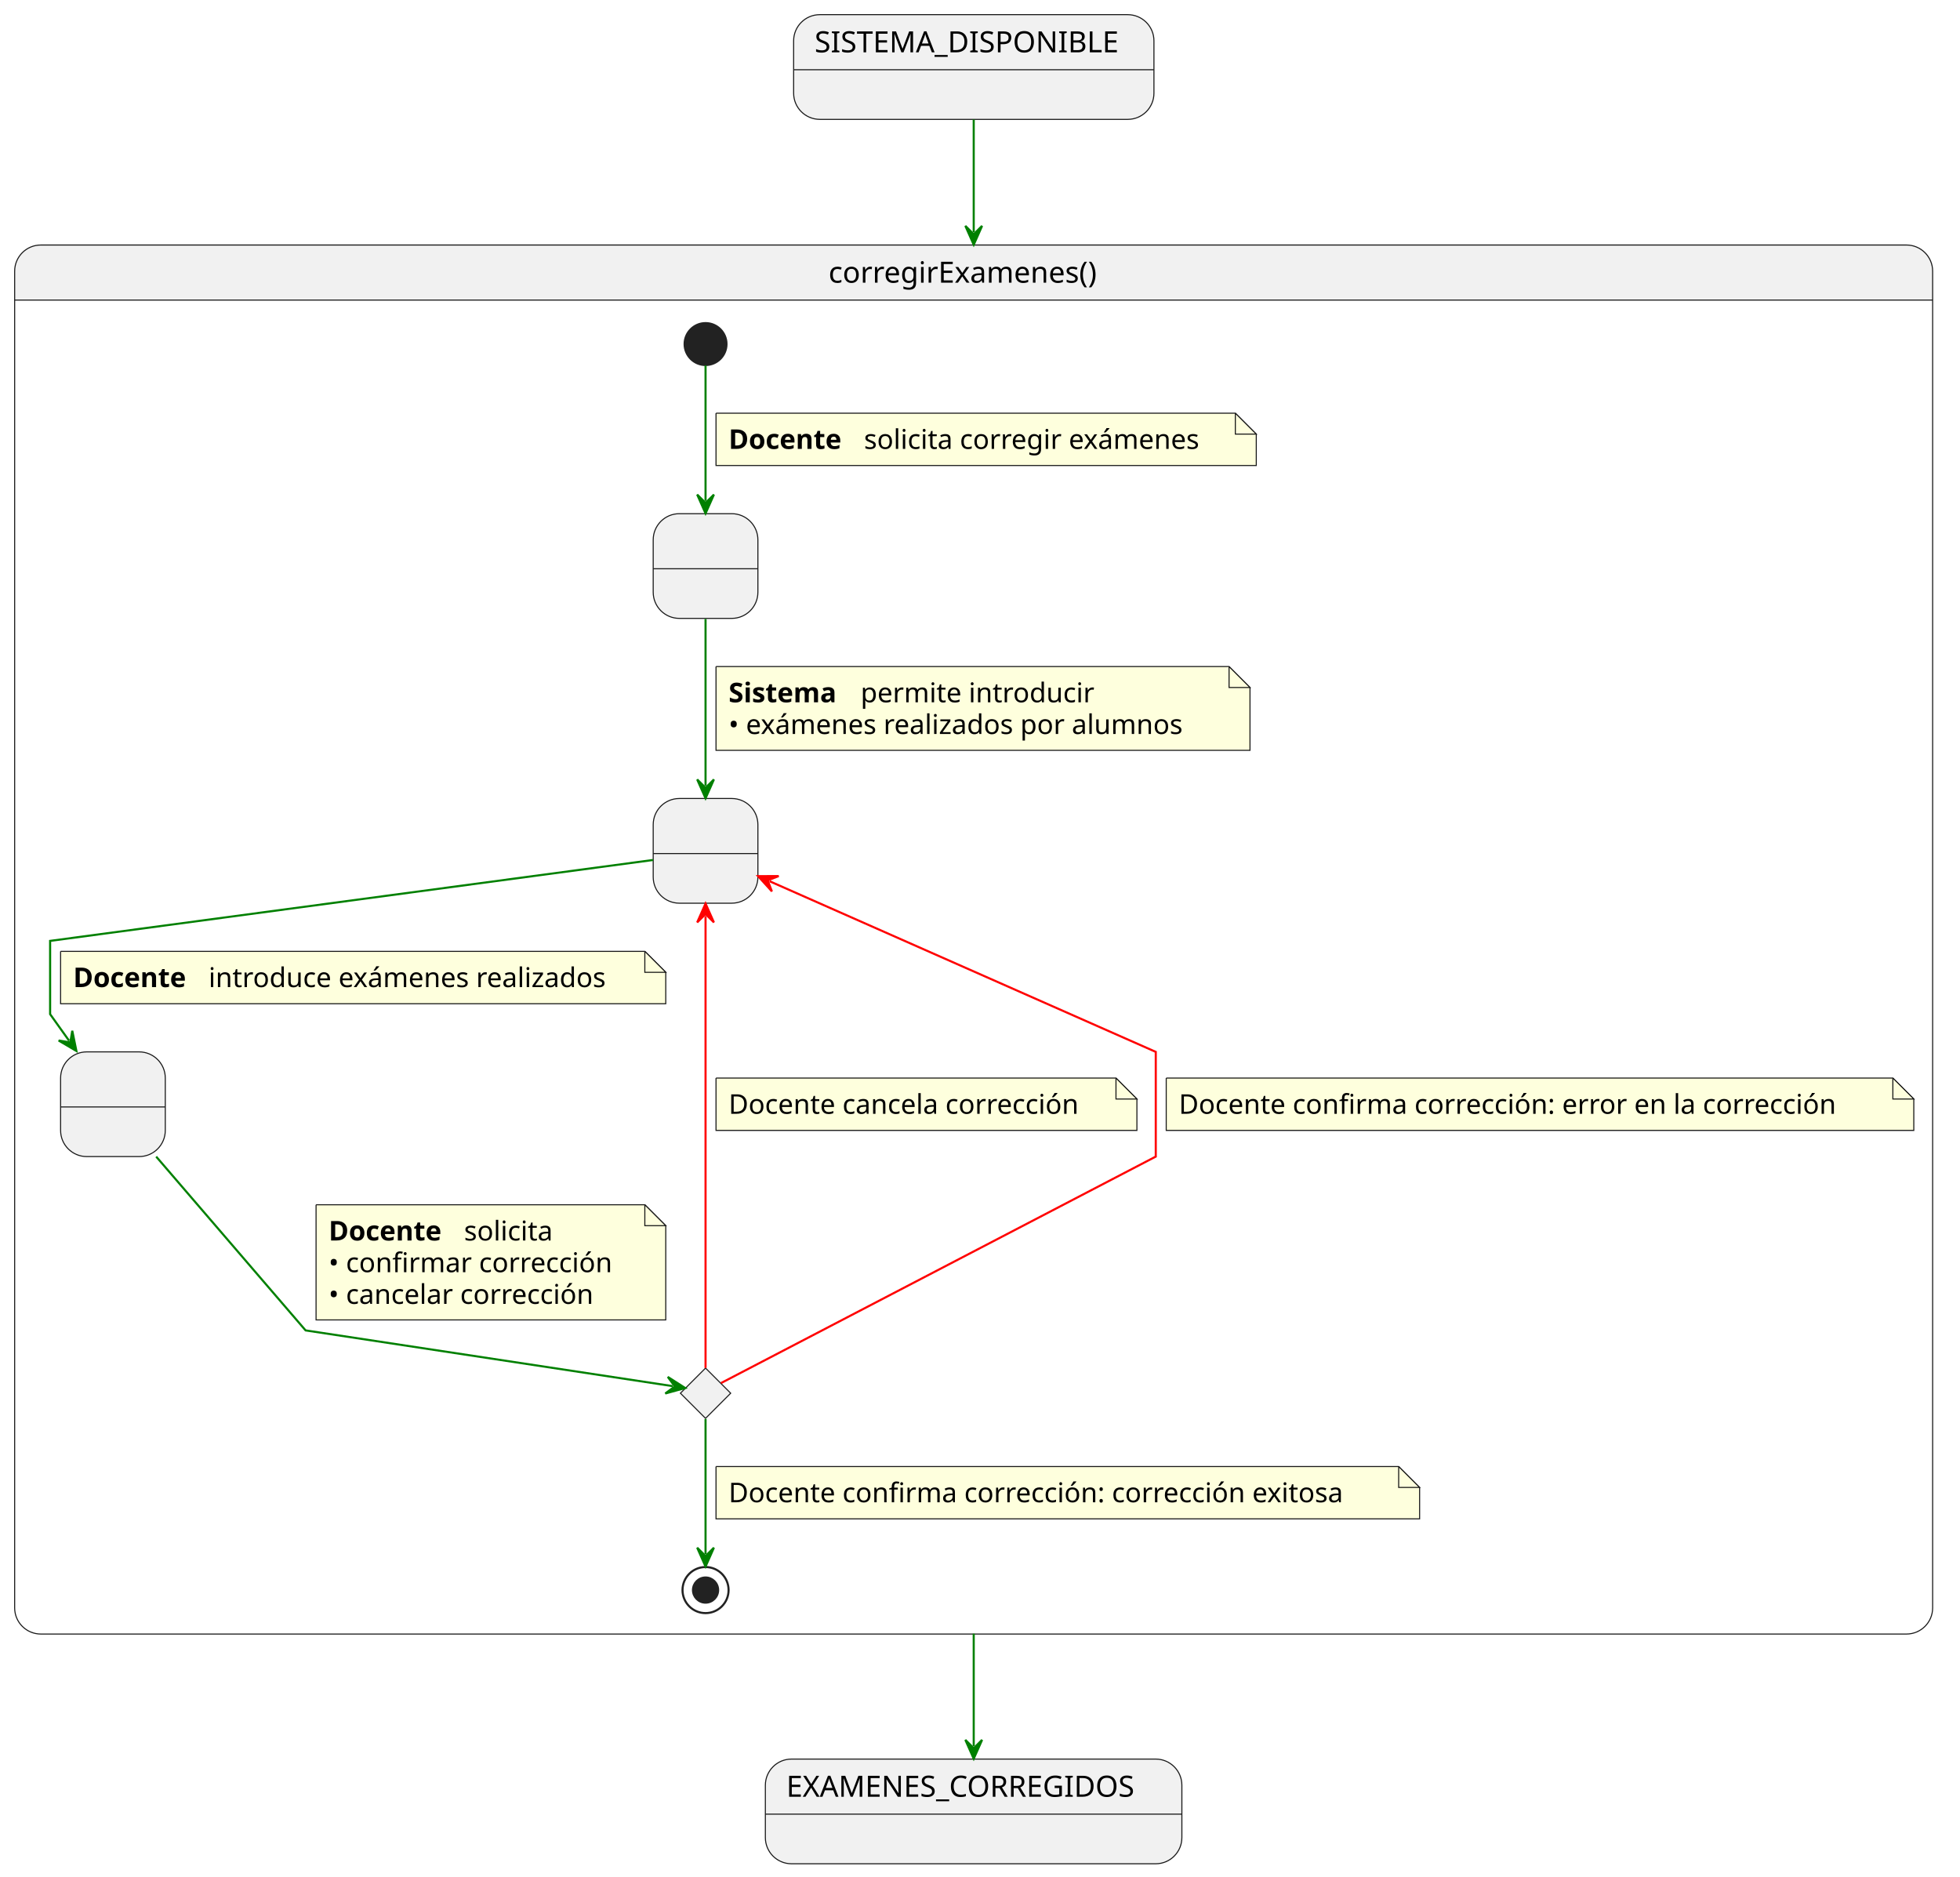
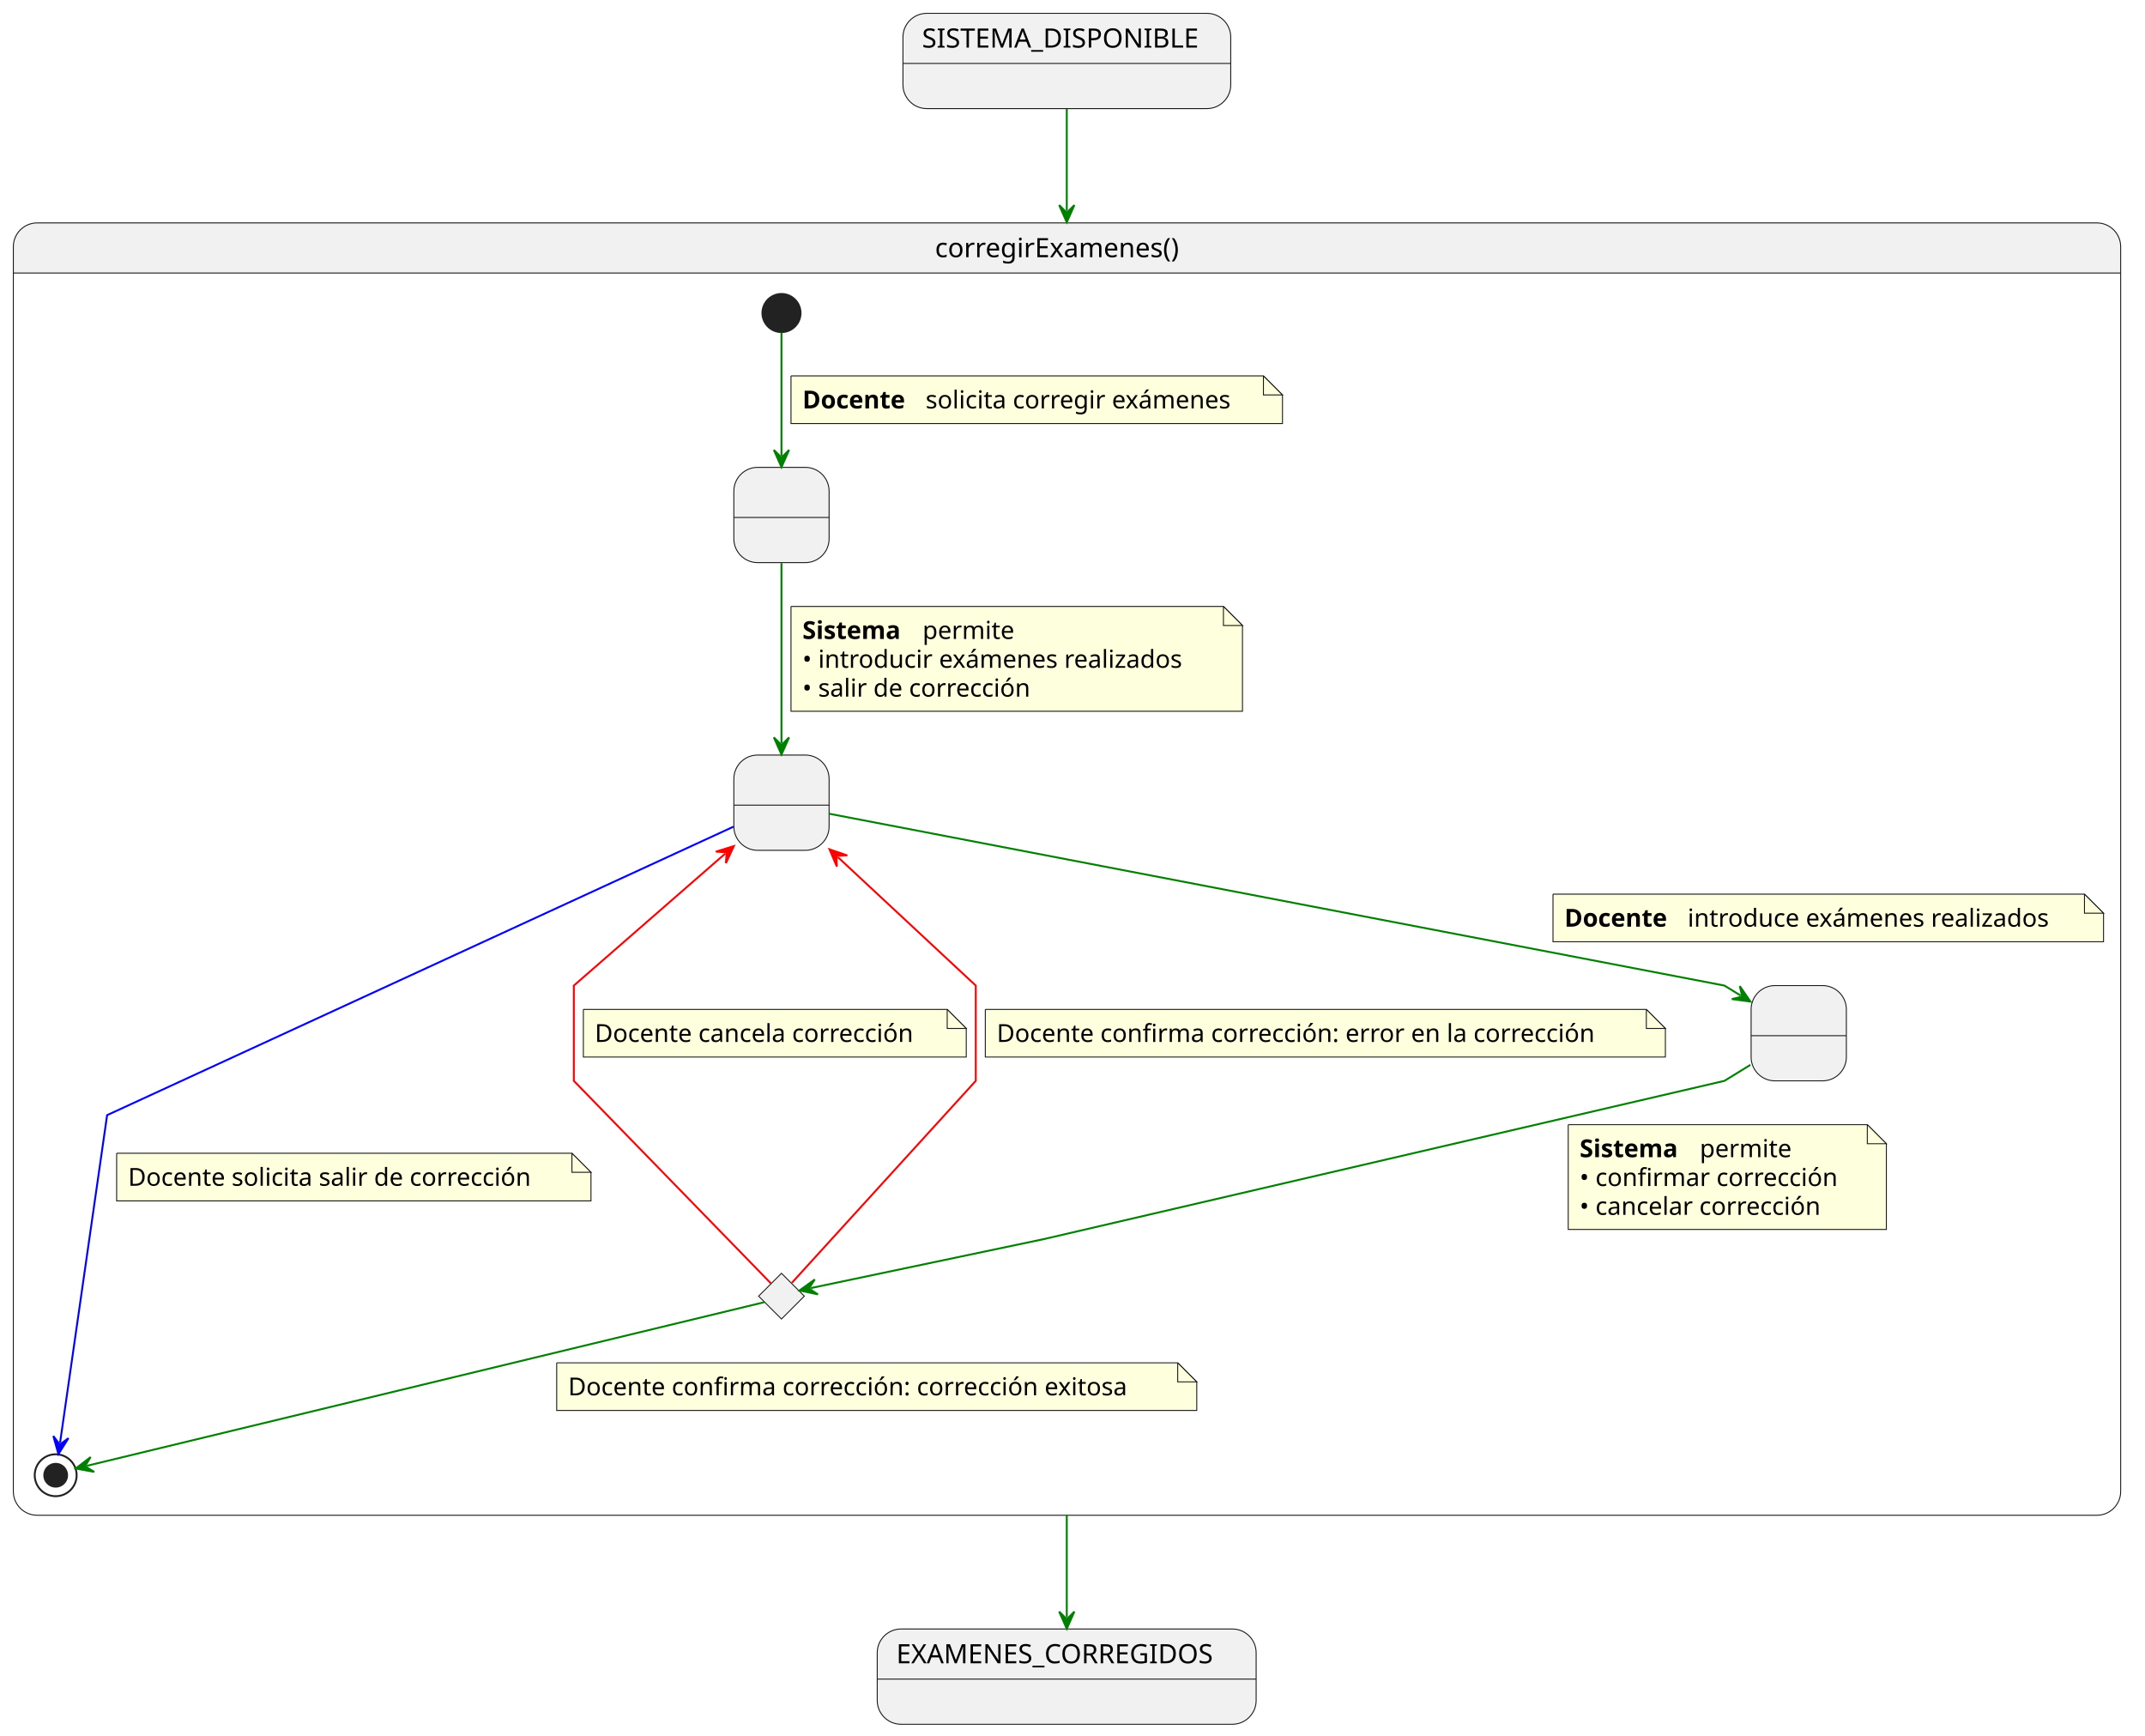
- <svg xmlns="http://www.w3.org/2000/svg" contentStyleType="text/css" data-diagram-type="STATE" height="896px" preserveAspectRatio="none" style="width:936px;height:896px;background:#FFFFFF;" version="1.1" viewBox="0 0 936 896" width="936px" zoomAndPan="magnify">
+ <svg xmlns="http://www.w3.org/2000/svg" contentStyleType="text/css" data-diagram-type="STATE" height="911px" preserveAspectRatio="none" style="width:1126px;height:911px;background:#FFFFFF;" version="1.1" viewBox="0 0 1126 911" width="1126px" zoomAndPan="magnify">
  <defs />
  <g>
-     <path d="M19.5,117 L910.436,117 A12.5,12.5 0 0 1 922.936,129.5 L922.936,143.297 L7,143.297 L7,129.5 A12.5,12.5 0 0 1 19.5,117" fill="#F1F1F1" />
-     <rect fill="none" height="663.297" rx="12.5" ry="12.5" style="stroke:#181818;stroke-width:0.5;" width="915.936" x="7" y="117" />
-     <line style="stroke:#181818;stroke-width:0.5;" x1="7" x2="922.936" y1="143.297" y2="143.297" />
-     <text fill="#000000" font-family="sans-serif" font-size="14" lengthAdjust="spacing" textLength="138.585" x="395.676" y="134.995">corregirExamenes()</text>
+     <path d="M19.5,117 L1100.729,117 A12.5,12.5 0 0 1 1113.229,129.5 L1113.229,143.297 L7,143.297 L7,129.5 A12.5,12.5 0 0 1 19.5,117" fill="#F1F1F1" />
+     <rect fill="none" height="678.297" rx="12.5" ry="12.5" style="stroke:#181818;stroke-width:0.5;" width="1106.229" x="7" y="117" />
+     <line style="stroke:#181818;stroke-width:0.5;" x1="7" x2="1113.229" y1="143.297" y2="143.297" />
+     <text fill="#000000" font-family="sans-serif" font-size="14" lengthAdjust="spacing" textLength="138.585" x="490.822" y="134.995">corregirExamenes()</text>
    <g id="corregirExamenes.RequiringCorrection">
-       <rect fill="#F1F1F1" height="50" rx="12.5" ry="12.5" style="stroke:#181818;stroke-width:0.5;" width="50" x="311.936" y="245.297" />
-       <line style="stroke:#181818;stroke-width:0.5;" x1="311.936" x2="361.936" y1="271.594" y2="271.594" />
-       <text fill="#000000" font-family="sans-serif" font-size="14" lengthAdjust="spacing" textLength="4.45" x="334.711" y="263.292"> </text>
+       <rect fill="#F1F1F1" height="50" rx="12.5" ry="12.5" style="stroke:#181818;stroke-width:0.5;" width="50" x="385.229" y="245.297" />
+       <line style="stroke:#181818;stroke-width:0.5;" x1="385.229" x2="435.229" y1="271.594" y2="271.594" />
+       <text fill="#000000" font-family="sans-serif" font-size="14" lengthAdjust="spacing" textLength="4.45" x="408.004" y="263.292"> </text>
    </g>
    <g id="corregirExamenes.ProvidingDoneExams">
-       <rect fill="#F1F1F1" height="50" rx="12.5" ry="12.5" style="stroke:#181818;stroke-width:0.5;" width="50" x="311.936" y="381.297" />
-       <line style="stroke:#181818;stroke-width:0.5;" x1="311.936" x2="361.936" y1="407.594" y2="407.594" />
-       <text fill="#000000" font-family="sans-serif" font-size="14" lengthAdjust="spacing" textLength="4.45" x="334.711" y="399.292"> </text>
+       <rect fill="#F1F1F1" height="50" rx="12.5" ry="12.5" style="stroke:#181818;stroke-width:0.5;" width="50" x="385.229" y="396.297" />
+       <line style="stroke:#181818;stroke-width:0.5;" x1="385.229" x2="435.229" y1="422.594" y2="422.594" />
+       <text fill="#000000" font-family="sans-serif" font-size="14" lengthAdjust="spacing" textLength="4.45" x="408.004" y="414.292"> </text>
    </g>
    <g id="corregirExamenes.ProvidingConfirmation">
-       <rect fill="#F1F1F1" height="50" rx="12.5" ry="12.5" style="stroke:#181818;stroke-width:0.5;" width="50" x="28.936" y="502.297" />
-       <line style="stroke:#181818;stroke-width:0.5;" x1="28.936" x2="78.936" y1="528.594" y2="528.594" />
-       <text fill="#000000" font-family="sans-serif" font-size="14" lengthAdjust="spacing" textLength="4.45" x="51.711" y="520.292"> </text>
+       <rect fill="#F1F1F1" height="50" rx="12.5" ry="12.5" style="stroke:#181818;stroke-width:0.5;" width="50" x="919.23" y="517.297" />
+       <line style="stroke:#181818;stroke-width:0.5;" x1="919.23" x2="969.23" y1="543.594" y2="543.594" />
+       <text fill="#000000" font-family="sans-serif" font-size="14" lengthAdjust="spacing" textLength="4.45" x="942.004" y="535.292"> </text>
    </g>
    <g class="entity" data-entity="c" data-uid="ent0006" id="entity_c">
-       <polygon fill="#F1F1F1" points="336.936,653.297,348.936,665.297,336.936,677.297,324.936,665.297,336.936,653.297" style="stroke:#181818;stroke-width:0.5;" />
+       <polygon fill="#F1F1F1" points="410.229,668.297,422.229,680.297,410.229,692.297,398.229,680.297,410.229,668.297" style="stroke:#181818;stroke-width:0.5;" />
    </g>
-     <ellipse cx="336.936" cy="164.297" fill="#222222" rx="10" ry="10" style="stroke:#222222;stroke-width:1;" />
-     <ellipse cx="336.936" cy="759.297" fill="none" rx="11" ry="11" style="stroke:#222222;stroke-width:1;" />
-     <ellipse cx="336.936" cy="759.297" fill="#222222" rx="6" ry="6" style="stroke:#222222;stroke-width:1;" />
+     <ellipse cx="410.229" cy="164.297" fill="#222222" rx="10" ry="10" style="stroke:#222222;stroke-width:1;" />
+     <ellipse cx="29.23" cy="774.297" fill="none" rx="11" ry="11" style="stroke:#222222;stroke-width:1;" />
+     <ellipse cx="29.23" cy="774.297" fill="#222222" rx="6" ry="6" style="stroke:#222222;stroke-width:1;" />
    <g class="link" data-entity-1=".start.corregirExamenes" data-entity-2="RequiringCorrection" data-source-line="10" data-uid="lnk3" id="link_.start.corregirExamenes_RequiringCorrection">
-       <path d="M336.936,174.527 C336.936,190.237 336.936,216.657 336.936,239.167" fill="none" id="*start*corregirExamenes-to-RequiringCorrection" style="stroke:#008000;stroke-width:1;" />
-       <polygon fill="#008000" points="336.936,245.167,340.936,236.167,336.936,240.167,332.936,236.167,336.936,245.167" style="stroke:#008000;stroke-width:1;" />
-       <path d="M341.936,197.297 L341.936,222.297 L599.936,222.297 L599.936,207.297 L589.936,197.297 L341.936,197.297" fill="#FEFFDD" style="stroke:#181818;stroke-width:0.5;" />
-       <path d="M589.936,197.297 L589.936,207.297 L599.936,207.297 L589.936,197.297" fill="#FEFFDD" style="stroke:#181818;stroke-width:0.5;" />
-       <text fill="#000000" font-family="sans-serif" font-size="13" font-weight="bold" lengthAdjust="spacing" textLength="60.531" x="347.936" y="214.364">Docente</text>
-       <text fill="#000000" font-family="sans-serif" font-size="13" lengthAdjust="spacing" textLength="172.364" x="412.6" y="214.364">solicita corregir exámenes</text>
+       <path d="M410.229,174.527 C410.229,190.237 410.229,216.657 410.229,239.167" fill="none" id="*start*corregirExamenes-to-RequiringCorrection" style="stroke:#008000;stroke-width:1;" />
+       <polygon fill="#008000" points="410.229,245.167,414.229,236.167,410.229,240.167,406.229,236.167,410.229,245.167" style="stroke:#008000;stroke-width:1;" />
+       <path d="M415.229,197.297 L415.229,222.297 L673.23,222.297 L673.23,207.297 L663.23,197.297 L415.229,197.297" fill="#FEFFDD" style="stroke:#181818;stroke-width:0.5;" />
+       <path d="M663.23,197.297 L663.23,207.297 L673.23,207.297 L663.23,197.297" fill="#FEFFDD" style="stroke:#181818;stroke-width:0.5;" />
+       <text fill="#000000" font-family="sans-serif" font-size="13" font-weight="bold" lengthAdjust="spacing" textLength="60.531" x="421.229" y="214.364">Docente</text>
+       <text fill="#000000" font-family="sans-serif" font-size="13" lengthAdjust="spacing" textLength="172.364" x="485.893" y="214.364">solicita corregir exámenes</text>
    </g>
    <g class="link" data-entity-1="RequiringCorrection" data-entity-2="ProvidingDoneExams" data-source-line="15" data-uid="lnk4" id="link_RequiringCorrection_ProvidingDoneExams">
-       <path d="M336.936,295.567 C336.936,319.847 336.936,350.987 336.936,375.207" fill="none" id="RequiringCorrection-to-ProvidingDoneExams" style="stroke:#008000;stroke-width:1;" />
-       <polygon fill="#008000" points="336.936,381.207,340.936,372.207,336.936,376.207,332.936,372.207,336.936,381.207" style="stroke:#008000;stroke-width:1;" />
-       <path d="M341.936,318.297 L341.936,358.297 L596.936,358.297 L596.936,328.297 L586.936,318.297 L341.936,318.297" fill="#FEFFDD" style="stroke:#181818;stroke-width:0.5;" />
-       <path d="M586.936,318.297 L586.936,328.297 L596.936,328.297 L586.936,318.297" fill="#FEFFDD" style="stroke:#181818;stroke-width:0.5;" />
-       <text fill="#000000" font-family="sans-serif" font-size="13" font-weight="bold" lengthAdjust="spacing" textLength="58.906" x="347.936" y="335.364">Sistema</text>
-       <text fill="#000000" font-family="sans-serif" font-size="13" lengthAdjust="spacing" textLength="117.939" x="410.975" y="335.364">permite introducir</text>
-       <text fill="#000000" font-family="sans-serif" font-size="13" lengthAdjust="spacing" textLength="234.825" x="347.936" y="350.497">• exámenes realizados por alumnos</text>
+       <path d="M410.229,295.567 C410.229,323.277 410.229,362.337 410.229,390.037" fill="none" id="RequiringCorrection-to-ProvidingDoneExams" style="stroke:#008000;stroke-width:1;" />
+       <polygon fill="#008000" points="410.229,396.037,414.229,387.037,410.229,391.037,406.229,387.037,410.229,396.037" style="stroke:#008000;stroke-width:1;" />
+       <path d="M415.229,318.297 L415.229,373.297 L652.23,373.297 L652.23,328.297 L642.23,318.297 L415.229,318.297" fill="#FEFFDD" style="stroke:#181818;stroke-width:0.5;" />
+       <path d="M642.23,318.297 L642.23,328.297 L652.23,328.297 L642.23,318.297" fill="#FEFFDD" style="stroke:#181818;stroke-width:0.5;" />
+       <text fill="#000000" font-family="sans-serif" font-size="13" font-weight="bold" lengthAdjust="spacing" textLength="58.906" x="421.229" y="335.364">Sistema</text>
+       <text fill="#000000" font-family="sans-serif" font-size="13" lengthAdjust="spacing" textLength="50.965" x="484.268" y="335.364">permite</text>
+       <text fill="#000000" font-family="sans-serif" font-size="13" lengthAdjust="spacing" textLength="216.538" x="421.229" y="350.497">• introducir exámenes realizados</text>
+       <text fill="#000000" font-family="sans-serif" font-size="13" lengthAdjust="spacing" textLength="131.511" x="421.229" y="365.629">• salir de corrección</text>
    </g>
-     <g class="link" data-entity-1="ProvidingDoneExams" data-entity-2="ProvidingConfirmation" data-source-line="21" data-uid="lnk5" id="link_ProvidingDoneExams_ProvidingConfirmation">
-       <path d="M311.846,410.667 C237.576,420.627 23.936,449.297 23.936,449.297 C23.936,449.297 23.936,484.297 23.936,484.297 C23.936,484.297 26.399,487.745 32.999,496.985" fill="none" id="ProvidingDoneExams-to-ProvidingConfirmation" style="stroke:#008000;stroke-width:1;" />
-       <polygon fill="#008000" points="36.486,501.867,34.51,492.218,33.58,497.798,28,496.868,36.486,501.867" style="stroke:#008000;stroke-width:1;" />
-       <path d="M28.936,454.297 L28.936,479.297 L317.936,479.297 L317.936,464.297 L307.936,454.297 L28.936,454.297" fill="#FEFFDD" style="stroke:#181818;stroke-width:0.5;" />
-       <path d="M307.936,454.297 L307.936,464.297 L317.936,464.297 L307.936,454.297" fill="#FEFFDD" style="stroke:#181818;stroke-width:0.5;" />
-       <text fill="#000000" font-family="sans-serif" font-size="13" font-weight="bold" lengthAdjust="spacing" textLength="60.531" x="34.936" y="471.364">Docente</text>
-       <text fill="#000000" font-family="sans-serif" font-size="13" lengthAdjust="spacing" textLength="203.779" x="99.6" y="471.364">introduce exámenes realizados</text>
+     <g class="link" data-entity-1="ProvidingDoneExams" data-entity-2="ProvidingConfirmation" data-source-line="22" data-uid="lnk5" id="link_ProvidingDoneExams_ProvidingConfirmation">
+       <path d="M435.459,427.137 C536.33,446.497 905.23,517.297 905.23,517.297 C905.23,517.297 906.308,517.965 913.758,522.545" fill="none" id="ProvidingDoneExams-to-ProvidingConfirmation" style="stroke:#008000;stroke-width:1;" />
+       <polygon fill="#008000" points="918.87,525.687,913.297,517.566,914.61,523.068,909.108,524.381,918.87,525.687" style="stroke:#008000;stroke-width:1;" />
+       <path d="M815.23,469.297 L815.23,494.297 L1104.229,494.297 L1104.229,479.297 L1094.229,469.297 L815.23,469.297" fill="#FEFFDD" style="stroke:#181818;stroke-width:0.5;" />
+       <path d="M1094.229,469.297 L1094.229,479.297 L1104.229,479.297 L1094.229,469.297" fill="#FEFFDD" style="stroke:#181818;stroke-width:0.5;" />
+       <text fill="#000000" font-family="sans-serif" font-size="13" font-weight="bold" lengthAdjust="spacing" textLength="60.531" x="821.23" y="486.364">Docente</text>
+       <text fill="#000000" font-family="sans-serif" font-size="13" lengthAdjust="spacing" textLength="203.779" x="885.893" y="486.364">introduce exámenes realizados</text>
    </g>
-     <g class="link" data-entity-1="ProvidingConfirmation" data-entity-2="c" data-source-line="26" data-uid="lnk6" id="link_ProvidingConfirmation_c">
-       <path d="M74.586,552.307 C101.706,583.857 145.936,635.297 145.936,635.297 C145.936,635.297 282.344,656.006 321.274,661.916" fill="none" id="ProvidingConfirmation-to-c" style="stroke:#008000;stroke-width:1;" />
-       <polygon fill="#008000" points="327.206,662.817,318.908,657.511,322.263,662.066,317.708,665.421,327.206,662.817" style="stroke:#008000;stroke-width:1;" />
-       <path d="M150.936,575.297 L150.936,630.297 L317.936,630.297 L317.936,585.297 L307.936,575.297 L150.936,575.297" fill="#FEFFDD" style="stroke:#181818;stroke-width:0.5;" />
-       <path d="M307.936,575.297 L307.936,585.297 L317.936,585.297 L307.936,575.297" fill="#FEFFDD" style="stroke:#181818;stroke-width:0.5;" />
-       <text fill="#000000" font-family="sans-serif" font-size="13" font-weight="bold" lengthAdjust="spacing" textLength="60.531" x="156.936" y="592.364">Docente</text>
-       <text fill="#000000" font-family="sans-serif" font-size="13" lengthAdjust="spacing" textLength="45.773" x="221.6" y="592.364">solicita</text>
-       <text fill="#000000" font-family="sans-serif" font-size="13" lengthAdjust="spacing" textLength="146.669" x="156.936" y="607.497">• confirmar corrección</text>
-       <text fill="#000000" font-family="sans-serif" font-size="13" lengthAdjust="spacing" textLength="139.242" x="156.936" y="622.629">• cancelar corrección</text>
+     <g class="link" data-entity-1="ProvidingConfirmation" data-entity-2="c" data-source-line="27" data-uid="lnk6" id="link_ProvidingConfirmation_c">
+       <path d="M918.87,558.907 C911.419,563.487 905.23,567.297 905.23,567.297 C905.23,567.297 548.23,650.297 548.23,650.297 C548.23,650.297 456.761,669.511 425.591,676.071" fill="none" id="ProvidingConfirmation-to-c" style="stroke:#008000;stroke-width:1;" />
+       <polygon fill="#008000" points="419.719,677.307,429.35,679.368,424.612,676.277,427.703,671.539,419.719,677.307" style="stroke:#008000;stroke-width:1;" />
+       <path d="M823.23,590.297 L823.23,645.297 L990.23,645.297 L990.23,600.297 L980.23,590.297 L823.23,590.297" fill="#FEFFDD" style="stroke:#181818;stroke-width:0.5;" />
+       <path d="M980.23,590.297 L980.23,600.297 L990.23,600.297 L980.23,590.297" fill="#FEFFDD" style="stroke:#181818;stroke-width:0.5;" />
+       <text fill="#000000" font-family="sans-serif" font-size="13" font-weight="bold" lengthAdjust="spacing" textLength="58.906" x="829.23" y="607.364">Sistema</text>
+       <text fill="#000000" font-family="sans-serif" font-size="13" lengthAdjust="spacing" textLength="50.965" x="892.268" y="607.364">permite</text>
+       <text fill="#000000" font-family="sans-serif" font-size="13" lengthAdjust="spacing" textLength="146.669" x="829.23" y="622.497">• confirmar corrección</text>
+       <text fill="#000000" font-family="sans-serif" font-size="13" lengthAdjust="spacing" textLength="139.242" x="829.23" y="637.629">• cancelar corrección</text>
    </g>
-     <g class="link" data-entity-1="c" data-entity-2="ProvidingDoneExams" data-source-line="33" data-uid="lnk7" id="link_c_ProvidingDoneExams">
-       <path d="M336.936,653.247 C336.936,614.687 336.936,491.577 336.936,437.477" fill="none" id="c-to-ProvidingDoneExams" style="stroke:#FF0000;stroke-width:1;" />
-       <polygon fill="#FF0000" points="336.936,431.477,332.936,440.477,336.936,436.477,340.936,440.477,336.936,431.477" style="stroke:#FF0000;stroke-width:1;" />
-       <path d="M341.936,514.797 L341.936,539.797 L542.936,539.797 L542.936,524.797 L532.936,514.797 L341.936,514.797" fill="#FEFFDD" style="stroke:#181818;stroke-width:0.5;" />
-       <path d="M532.936,514.797 L532.936,524.797 L542.936,524.797 L532.936,514.797" fill="#FEFFDD" style="stroke:#181818;stroke-width:0.5;" />
-       <text fill="#000000" font-family="sans-serif" font-size="13" lengthAdjust="spacing" textLength="180.673" x="347.936" y="531.864">Docente cancela corrección</text>
+     <g class="link" data-entity-1="c" data-entity-2="ProvidingDoneExams" data-source-line="34" data-uid="lnk7" id="link_c_ProvidingDoneExams">
+       <path d="M404.67,673.587 C382.459,650.767 301.229,567.297 301.229,567.297 C301.229,567.297 301.229,517.297 301.229,517.297 C301.229,517.297 348.517,476.079 380.697,448.029" fill="none" id="c-to-ProvidingDoneExams" style="stroke:#FF0000;stroke-width:1;" />
+       <polygon fill="#FF0000" points="385.219,444.087,375.807,446.985,381.45,447.372,381.063,453.016,385.219,444.087" style="stroke:#FF0000;stroke-width:1;" />
+       <path d="M306.229,529.797 L306.229,554.797 L507.229,554.797 L507.229,539.797 L497.229,529.797 L306.229,529.797" fill="#FEFFDD" style="stroke:#181818;stroke-width:0.5;" />
+       <path d="M497.229,529.797 L497.229,539.797 L507.229,539.797 L497.229,529.797" fill="#FEFFDD" style="stroke:#181818;stroke-width:0.5;" />
+       <text fill="#000000" font-family="sans-serif" font-size="13" lengthAdjust="spacing" textLength="180.673" x="312.229" y="546.864">Docente cancela corrección</text>
    </g>
-     <g class="link" data-entity-1="c" data-entity-2="ProvidingDoneExams" data-source-line="38" data-uid="lnk8" id="link_c_ProvidingDoneExams">
-       <path d="M344.336,660.437 C382.146,640.747 551.936,552.297 551.936,552.297 C551.936,552.297 551.936,502.297 551.936,502.297 C551.936,502.297 424.224,445.862 367.504,420.802" fill="none" id="c-to-ProvidingDoneExams-1" style="stroke:#FF0000;stroke-width:1;" />
-       <polygon fill="#FF0000" points="362.016,418.377,368.632,425.673,366.59,420.397,371.865,418.355,362.016,418.377" style="stroke:#FF0000;stroke-width:1;" />
-       <path d="M556.936,514.797 L556.936,539.797 L913.936,539.797 L913.936,524.797 L903.936,514.797 L556.936,514.797" fill="#FEFFDD" style="stroke:#181818;stroke-width:0.5;" />
-       <path d="M903.936,514.797 L903.936,524.797 L913.936,524.797 L903.936,514.797" fill="#FEFFDD" style="stroke:#181818;stroke-width:0.5;" />
-       <text fill="#000000" font-family="sans-serif" font-size="13" lengthAdjust="spacing" textLength="336.699" x="562.936" y="531.864">Docente confirma corrección: error en la corrección</text>
+     <g class="link" data-entity-1="c" data-entity-2="ProvidingDoneExams" data-source-line="39" data-uid="lnk8" id="link_c_ProvidingDoneExams">
+       <path d="M415.709,673.277 C436.899,650.007 512.23,567.297 512.23,567.297 C512.23,567.297 512.23,517.297 512.23,517.297 C512.23,517.297 470.04,478.006 439.83,449.866" fill="none" id="c-to-ProvidingDoneExams-1" style="stroke:#FF0000;stroke-width:1;" />
+       <polygon fill="#FF0000" points="435.44,445.777,439.299,454.838,439.098,449.185,444.752,448.984,435.44,445.777" style="stroke:#FF0000;stroke-width:1;" />
+       <path d="M517.23,529.797 L517.23,554.797 L874.23,554.797 L874.23,539.797 L864.23,529.797 L517.23,529.797" fill="#FEFFDD" style="stroke:#181818;stroke-width:0.5;" />
+       <path d="M864.23,529.797 L864.23,539.797 L874.23,539.797 L864.23,529.797" fill="#FEFFDD" style="stroke:#181818;stroke-width:0.5;" />
+       <text fill="#000000" font-family="sans-serif" font-size="13" lengthAdjust="spacing" textLength="336.699" x="523.23" y="546.864">Docente confirma corrección: error en la corrección</text>
    </g>
-     <g class="link" data-entity-1="c" data-entity-2=".end.corregirExamenes" data-source-line="43" data-uid="lnk10" id="link_c_.end.corregirExamenes">
-       <path d="M336.936,677.577 C336.936,695.617 336.936,724.697 336.936,742.057" fill="none" id="c-to-*end*corregirExamenes" style="stroke:#008000;stroke-width:1;" />
-       <polygon fill="#008000" points="336.936,748.057,340.936,739.057,336.936,743.057,332.936,739.057,336.936,748.057" style="stroke:#008000;stroke-width:1;" />
-       <path d="M341.936,700.297 L341.936,725.297 L677.936,725.297 L677.936,710.297 L667.936,700.297 L341.936,700.297" fill="#FEFFDD" style="stroke:#181818;stroke-width:0.5;" />
-       <path d="M667.936,700.297 L667.936,710.297 L677.936,710.297 L667.936,700.297" fill="#FEFFDD" style="stroke:#181818;stroke-width:0.5;" />
-       <text fill="#000000" font-family="sans-serif" font-size="13" lengthAdjust="spacing" textLength="315.726" x="347.936" y="717.364">Docente confirma corrección: corrección exitosa</text>
+     <g class="link" data-entity-1="c" data-entity-2=".end.corregirExamenes" data-source-line="44" data-uid="lnk10" id="link_c_.end.corregirExamenes">
+       <path d="M401.19,683.477 C349.8,695.887 100.742,756.028 45.592,769.348" fill="none" id="c-to-*end*corregirExamenes" style="stroke:#008000;stroke-width:1;" />
+       <polygon fill="#008000" points="39.76,770.757,49.447,772.532,44.62,769.583,47.569,764.756,39.76,770.757" style="stroke:#008000;stroke-width:1;" />
+       <path d="M292.229,715.297 L292.229,740.297 L628.23,740.297 L628.23,725.297 L618.23,715.297 L292.229,715.297" fill="#FEFFDD" style="stroke:#181818;stroke-width:0.5;" />
+       <path d="M618.23,715.297 L618.23,725.297 L628.23,725.297 L618.23,715.297" fill="#FEFFDD" style="stroke:#181818;stroke-width:0.5;" />
+       <text fill="#000000" font-family="sans-serif" font-size="13" lengthAdjust="spacing" textLength="315.726" x="298.229" y="732.364">Docente confirma corrección: corrección exitosa</text>
+     </g>
+     <g class="link" data-entity-1="ProvidingDoneExams" data-entity-2=".end.corregirExamenes" data-source-line="49" data-uid="lnk11" id="link_ProvidingDoneExams_.end.corregirExamenes">
+       <path d="M385.05,433.887 C304.18,471.127 56.23,585.297 56.23,585.297 C56.23,585.297 37.143,718.198 31.533,757.248" fill="none" id="ProvidingDoneExams-to-*end*corregirExamenes" style="stroke:#0000FF;stroke-width:1;" />
+       <polygon fill="#0000FF" points="30.68,763.187,35.919,754.847,31.39,758.238,28,753.71,30.68,763.187" style="stroke:#0000FF;stroke-width:1;" />
+       <path d="M61.23,605.297 L61.23,630.297 L310.229,630.297 L310.229,615.297 L300.229,605.297 L61.23,605.297" fill="#FEFFDD" style="stroke:#181818;stroke-width:0.5;" />
+       <path d="M300.229,605.297 L300.229,615.297 L310.229,615.297 L300.229,605.297" fill="#FEFFDD" style="stroke:#181818;stroke-width:0.5;" />
+       <text fill="#000000" font-family="sans-serif" font-size="13" lengthAdjust="spacing" textLength="228.192" x="67.23" y="622.364">Docente solicita salir de corrección</text>
    </g>
    <g id="SISTEMA_DISPONIBLE">
-       <rect fill="#F1F1F1" height="50" rx="12.5" ry="12.5" style="stroke:#181818;stroke-width:0.5;" width="172.065" x="379" y="7" />
-       <line style="stroke:#181818;stroke-width:0.5;" x1="379" x2="551.065" y1="33.297" y2="33.297" />
-       <text fill="#000000" font-family="sans-serif" font-size="14" lengthAdjust="spacing" textLength="152.065" x="389" y="24.995">SISTEMA_DISPONIBLE</text>
+       <rect fill="#F1F1F1" height="50" rx="12.5" ry="12.5" style="stroke:#181818;stroke-width:0.5;" width="172.065" x="474" y="7" />
+       <line style="stroke:#181818;stroke-width:0.5;" x1="474" x2="646.065" y1="33.297" y2="33.297" />
+       <text fill="#000000" font-family="sans-serif" font-size="14" lengthAdjust="spacing" textLength="152.065" x="484" y="24.995">SISTEMA_DISPONIBLE</text>
    </g>
    <g id="EXAMENES_CORREGIDOS">
-       <rect fill="#F1F1F1" height="50" rx="12.5" ry="12.5" style="stroke:#181818;stroke-width:0.5;" width="198.903" x="365.5" y="840" />
-       <line style="stroke:#181818;stroke-width:0.5;" x1="365.5" x2="564.403" y1="866.297" y2="866.297" />
-       <text fill="#000000" font-family="sans-serif" font-size="14" lengthAdjust="spacing" textLength="178.903" x="375.5" y="857.995">EXAMENES_CORREGIDOS</text>
+       <rect fill="#F1F1F1" height="50" rx="12.5" ry="12.5" style="stroke:#181818;stroke-width:0.5;" width="198.903" x="460.5" y="855" />
+       <line style="stroke:#181818;stroke-width:0.5;" x1="460.5" x2="659.403" y1="881.297" y2="881.297" />
+       <text fill="#000000" font-family="sans-serif" font-size="14" lengthAdjust="spacing" textLength="178.903" x="470.5" y="872.995">EXAMENES_CORREGIDOS</text>
    </g>
-     <g class="link" data-entity-1="SISTEMA_DISPONIBLE" data-entity-2="corregirExamenes" data-source-line="49" data-uid="lnk12" id="link_SISTEMA_DISPONIBLE_corregirExamenes">
-       <path d="M465,57.08 C465,71.85 465,86.58 465,110.86" fill="none" id="SISTEMA_DISPONIBLE-to-corregirExamenes" style="stroke:#008000;stroke-width:1;" />
-       <polygon fill="#008000" points="465,116.86,469,107.86,465,111.86,461,107.86,465,116.86" style="stroke:#008000;stroke-width:1;" />
+     <g class="link" data-entity-1="SISTEMA_DISPONIBLE" data-entity-2="corregirExamenes" data-source-line="55" data-uid="lnk13" id="link_SISTEMA_DISPONIBLE_corregirExamenes">
+       <path d="M560,57.2 C560,71.92 560,86.51 560,110.65" fill="none" id="SISTEMA_DISPONIBLE-to-corregirExamenes" style="stroke:#008000;stroke-width:1;" />
+       <polygon fill="#008000" points="560,116.65,564,107.65,560,111.65,556,107.65,560,116.65" style="stroke:#008000;stroke-width:1;" />
    </g>
-     <g class="link" data-entity-1="corregirExamenes" data-entity-2="EXAMENES_CORREGIDOS" data-source-line="51" data-uid="lnk14" id="link_corregirExamenes_EXAMENES_CORREGIDOS">
-       <path d="M465,780.12 C465,804.36 465,819.06 465,833.83" fill="none" id="corregirExamenes-to-EXAMENES_CORREGIDOS" style="stroke:#008000;stroke-width:1;" />
-       <polygon fill="#008000" points="465,839.83,469,830.83,465,834.83,461,830.83,465,839.83" style="stroke:#008000;stroke-width:1;" />
+     <g class="link" data-entity-1="corregirExamenes" data-entity-2="EXAMENES_CORREGIDOS" data-source-line="57" data-uid="lnk15" id="link_corregirExamenes_EXAMENES_CORREGIDOS">
+       <path d="M560,795.12 C560,819.4 560,834.1 560,848.86" fill="none" id="corregirExamenes-to-EXAMENES_CORREGIDOS" style="stroke:#008000;stroke-width:1;" />
+       <polygon fill="#008000" points="560,854.86,564,845.86,560,849.86,556,845.86,560,854.86" style="stroke:#008000;stroke-width:1;" />
    </g>
  </g>
</svg>
